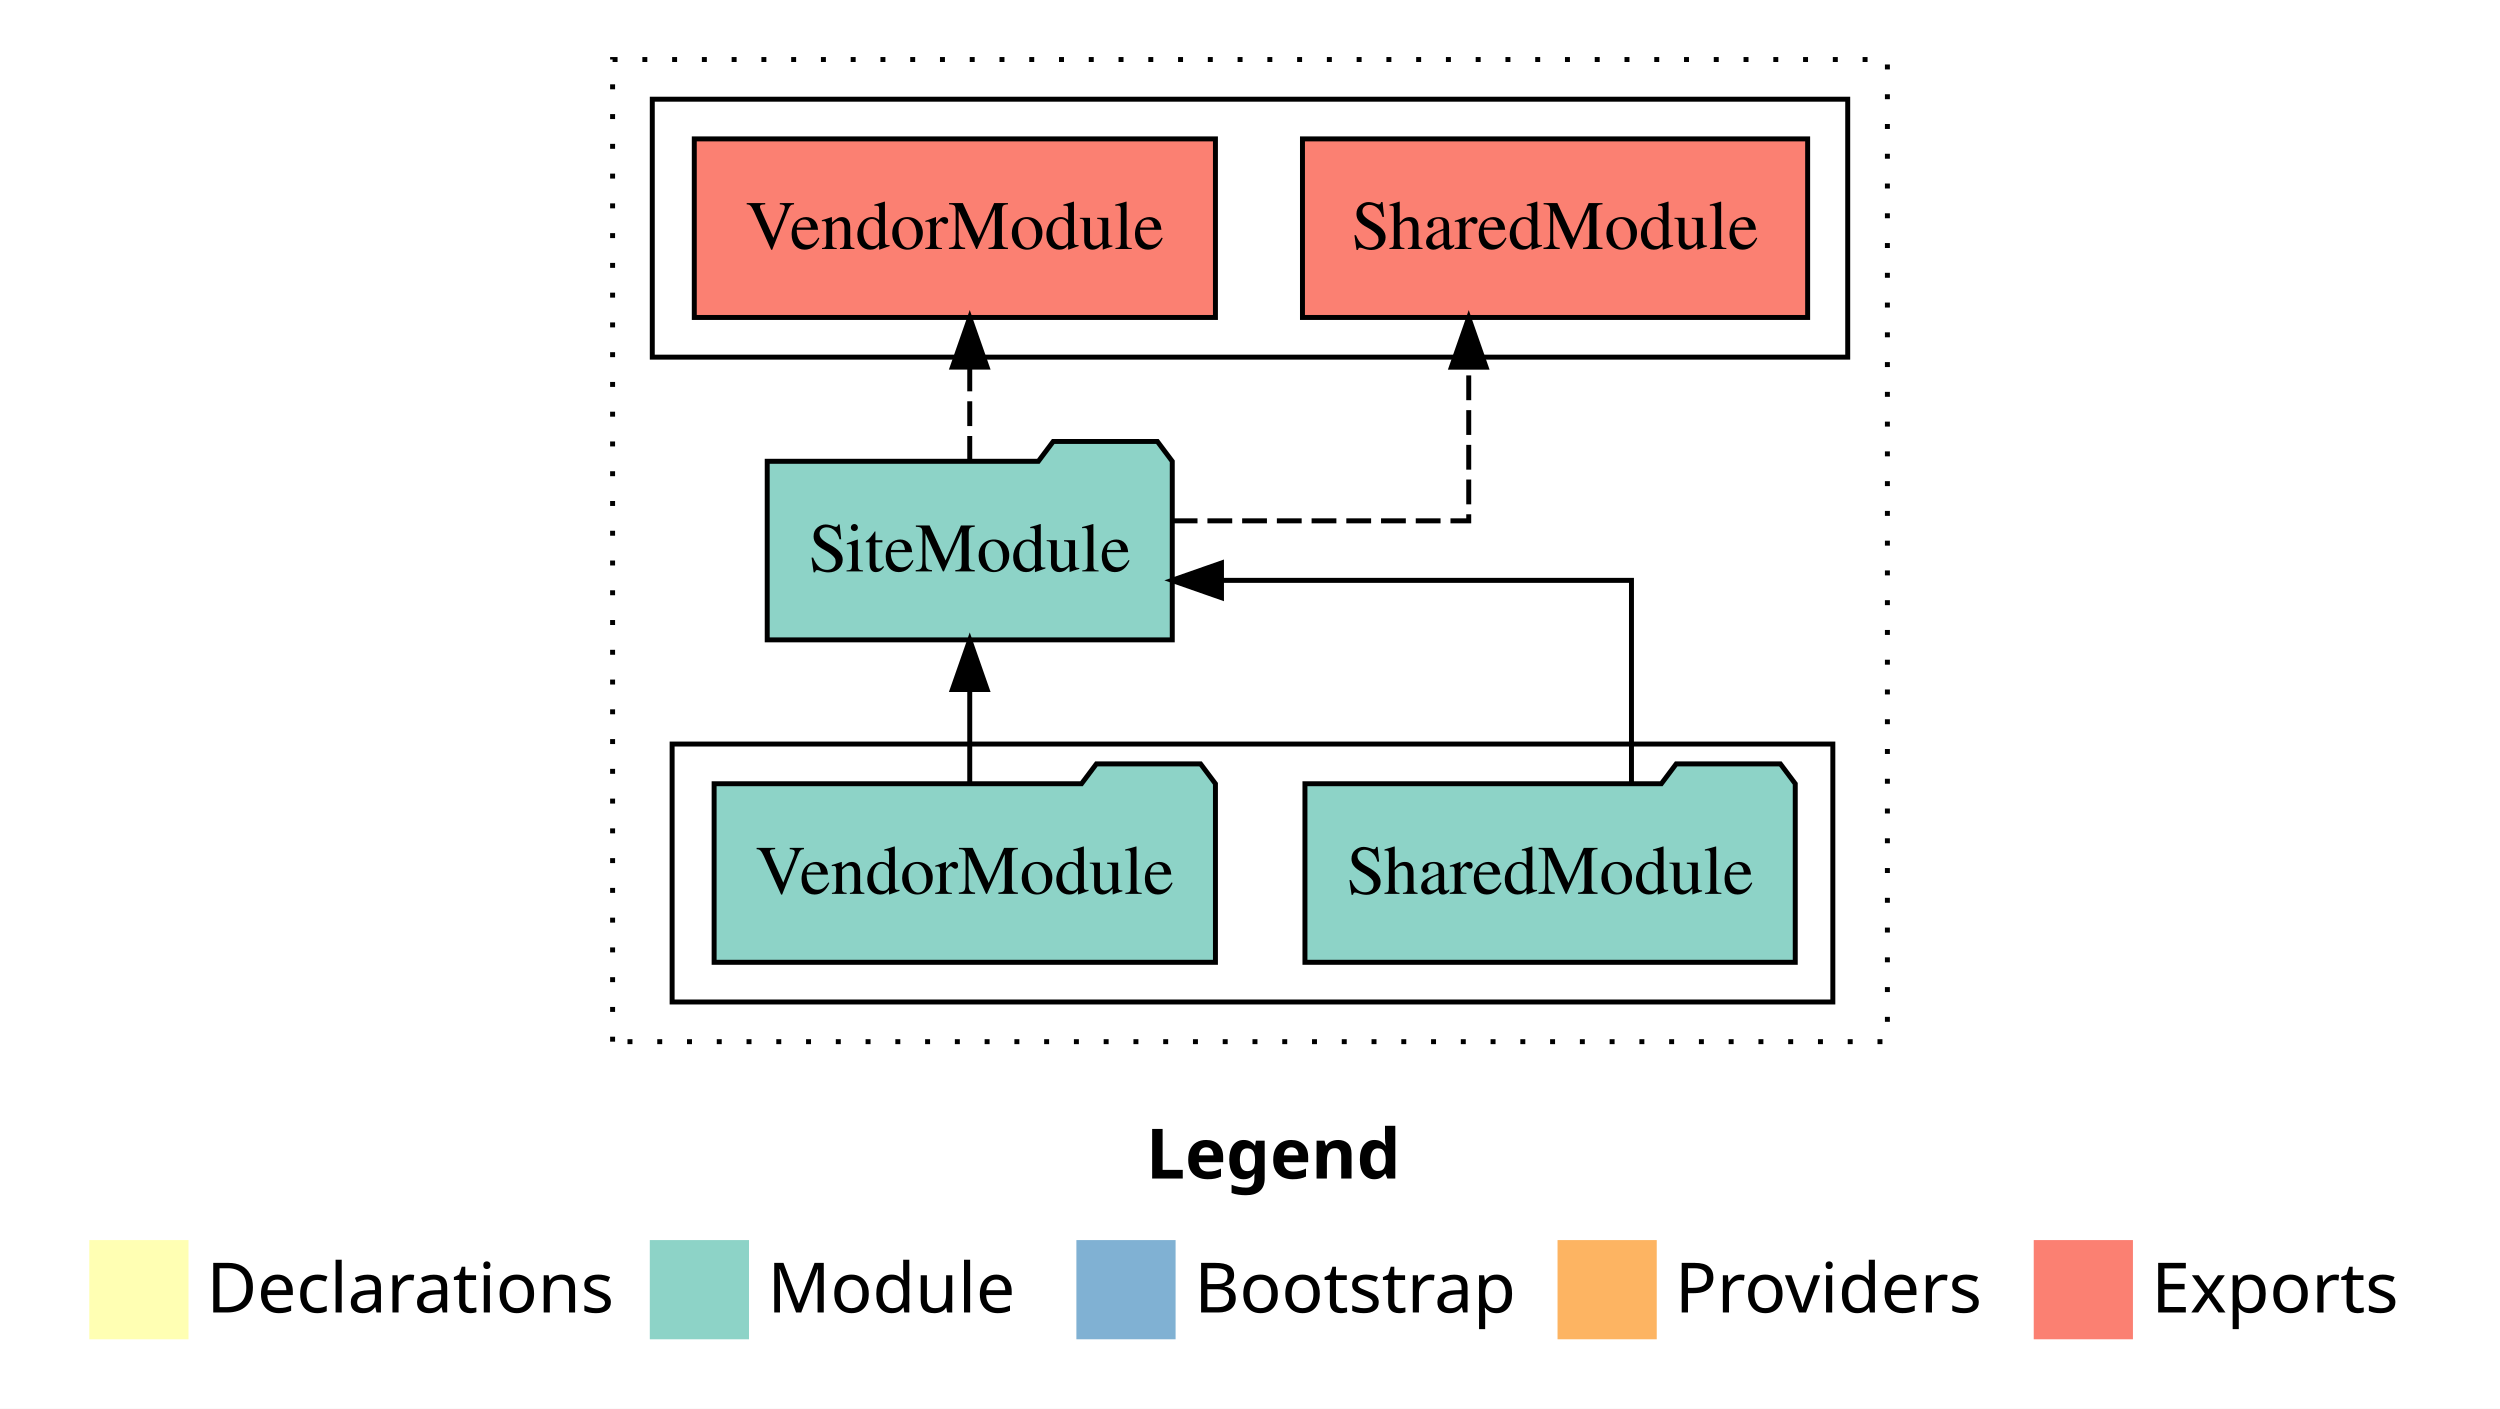
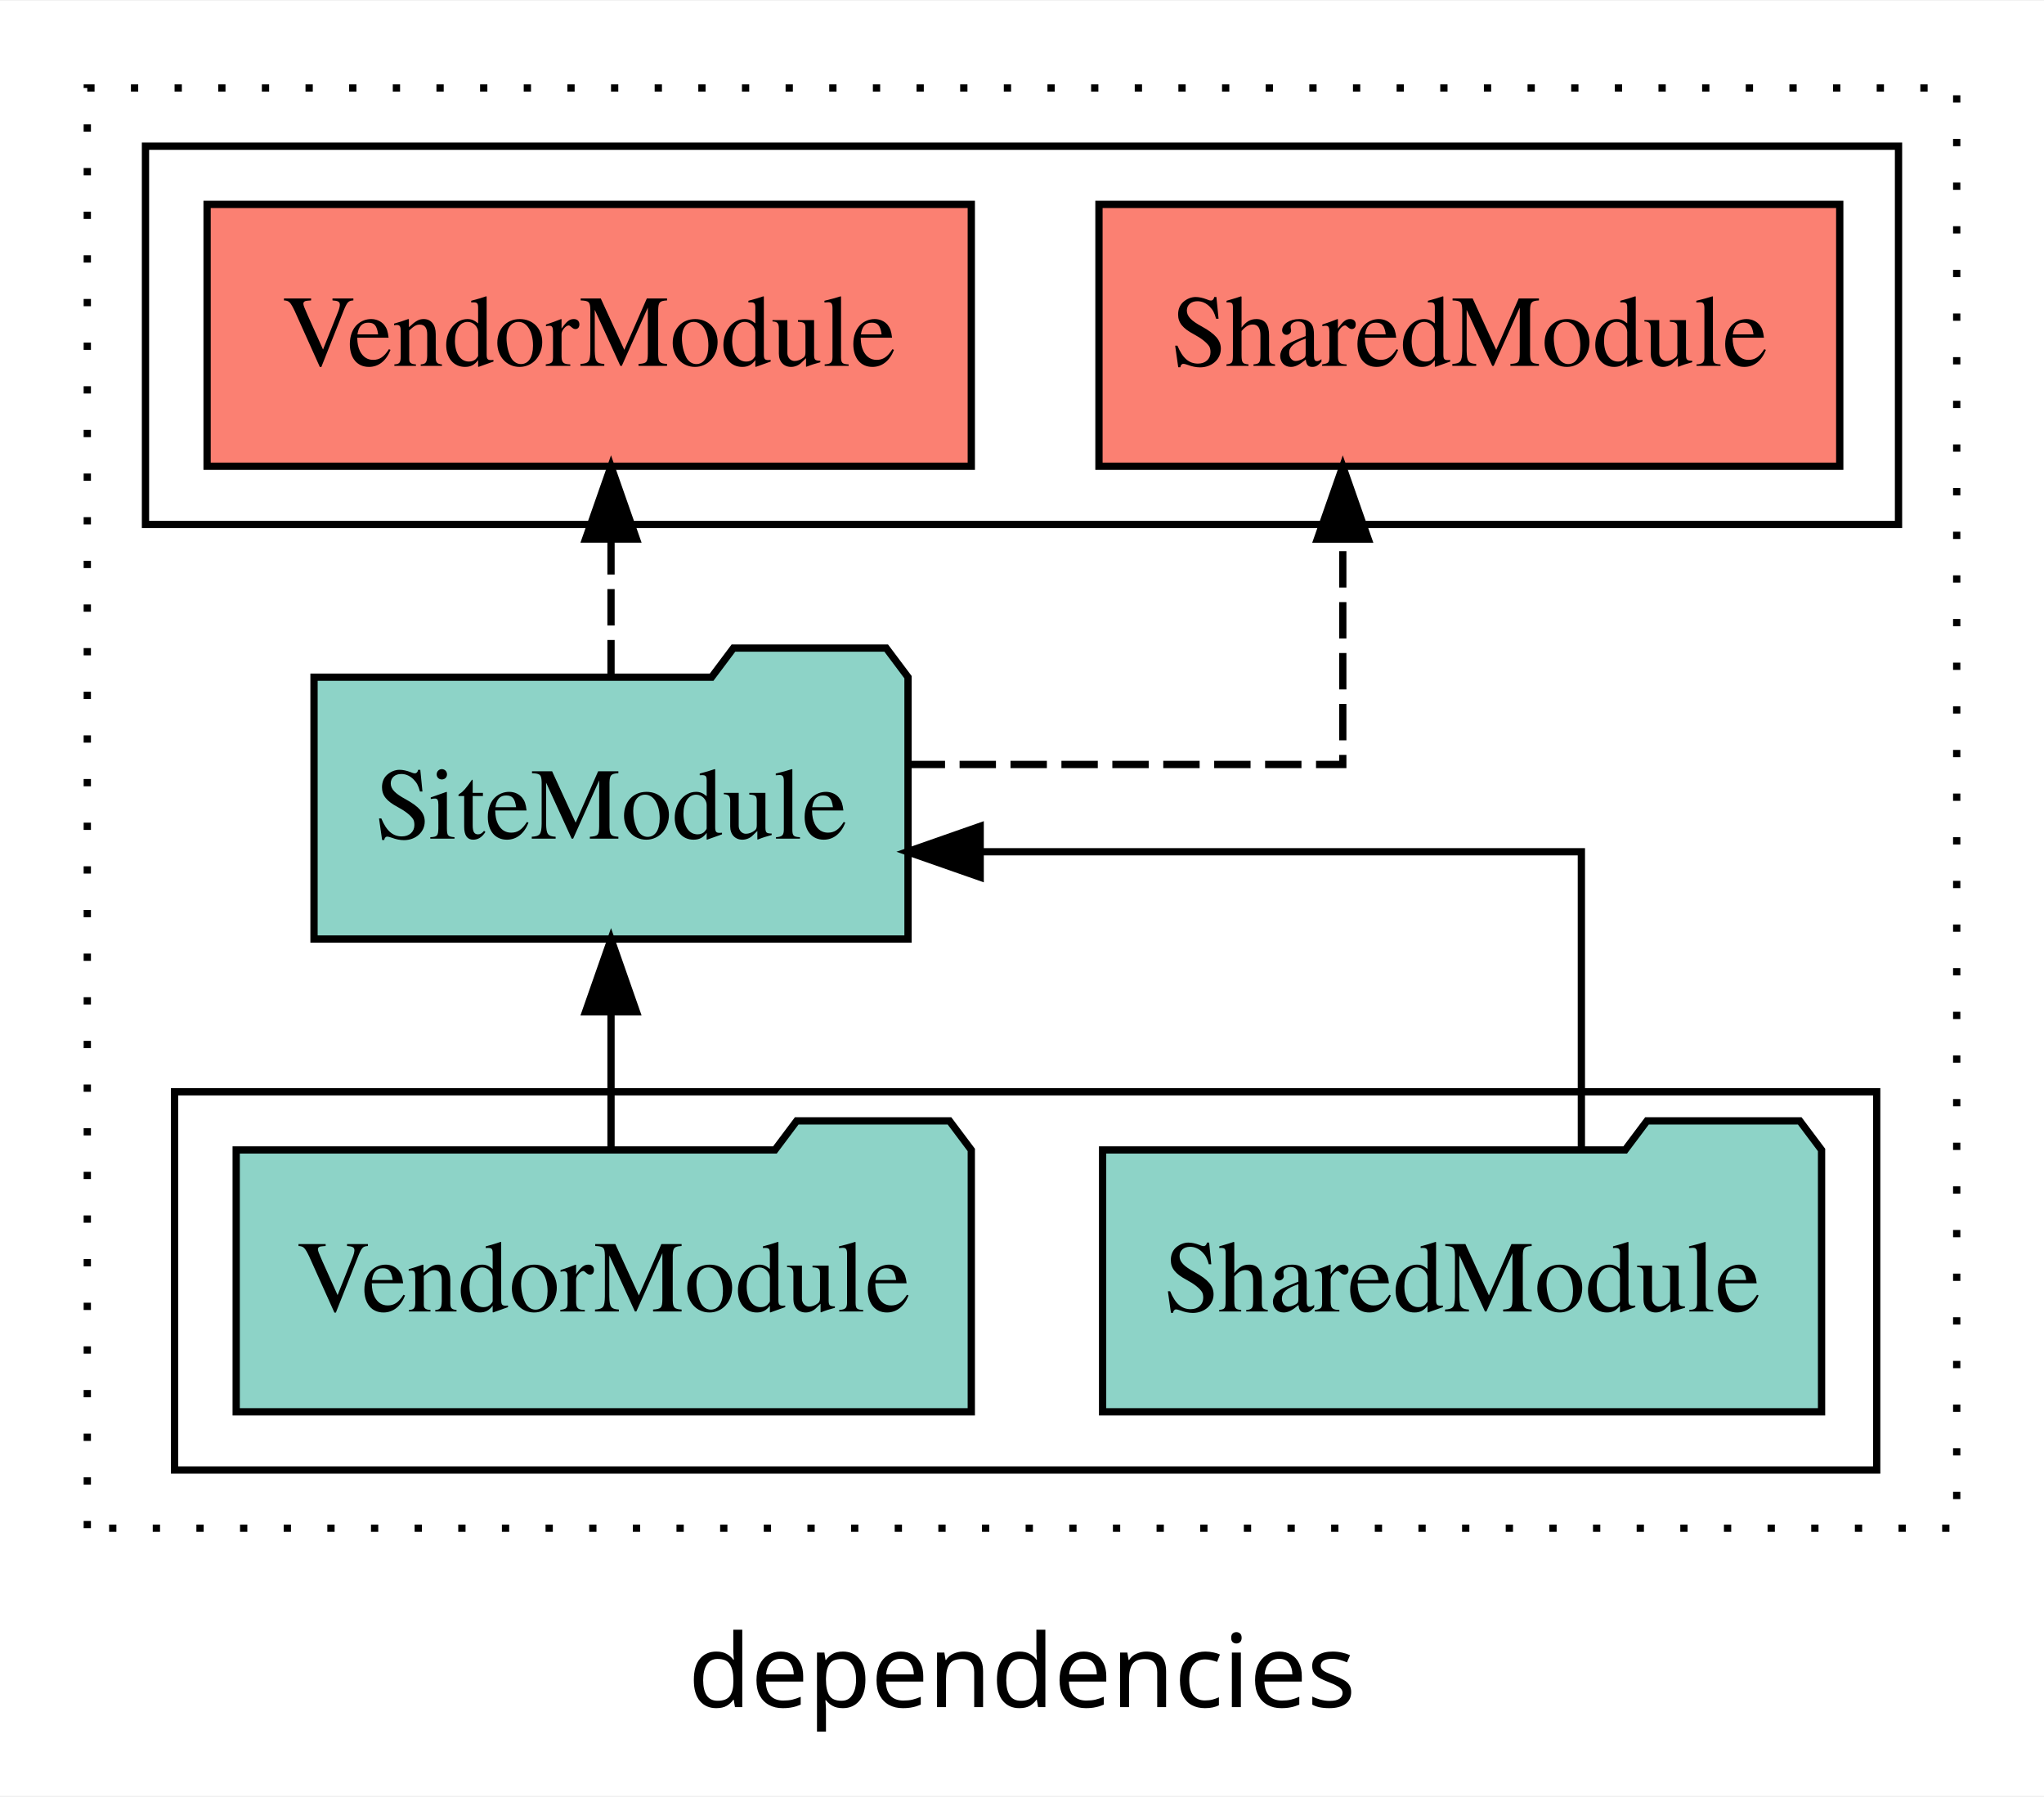
- <svg xmlns="http://www.w3.org/2000/svg" width="504pt" height="284pt" viewBox="0.00 0.00 504.00 284.00">
-   <g id="graph0" class="graph" transform="scale(1 1) rotate(0) translate(4 280)">
-     <polygon fill="#ffffff" stroke="transparent" points="-4,4 -4,-280 500,-280 500,4 -4,4" />
-     <text text-anchor="start" x="227.009" y="-42.4" font-family="sans-serif" font-weight="bold" font-size="14.00" fill="#000000">Legend</text>
-     <polygon fill="#ffffb3" stroke="transparent" points="14,-10 14,-30 34,-30 34,-10 14,-10" />
-     <text text-anchor="start" x="37.629" y="-15.4" font-family="sans-serif" font-size="14.00" fill="#000000">  Declarations</text>
-     <polygon fill="#8dd3c7" stroke="transparent" points="127,-10 127,-30 147,-30 147,-10 127,-10" />
-     <text text-anchor="start" x="150.725" y="-15.4" font-family="sans-serif" font-size="14.00" fill="#000000">  Module</text>
-     <polygon fill="#80b1d3" stroke="transparent" points="213,-10 213,-30 233,-30 233,-10 213,-10" />
-     <text text-anchor="start" x="236.781" y="-15.4" font-family="sans-serif" font-size="14.00" fill="#000000">  Bootstrap</text>
-     <polygon fill="#fdb462" stroke="transparent" points="310,-10 310,-30 330,-30 330,-10 310,-10" />
-     <text text-anchor="start" x="333.673" y="-15.4" font-family="sans-serif" font-size="14.00" fill="#000000">  Providers</text>
-     <polygon fill="#fb8072" stroke="transparent" points="406,-10 406,-30 426,-30 426,-10 406,-10" />
-     <text text-anchor="start" x="429.726" y="-15.4" font-family="sans-serif" font-size="14.00" fill="#000000">  Exports</text>
+ <svg xmlns="http://www.w3.org/2000/svg" width="281pt" height="247pt" viewBox="0.00 0.00 281.00 246.80">
+   <g id="graph0" class="graph" transform="scale(1 1) rotate(0) translate(4 242.8)">
+     <polygon fill="white" stroke="transparent" points="-4,4 -4,-242.8 277,-242.8 277,4 -4,4" />
+     <text text-anchor="middle" x="136.5" y="-8.2" font-family="sans-serif" font-size="14.00">dependencies</text>
    <g id="clust1" class="cluster">
-       <polygon fill="none" stroke="#000000" stroke-dasharray="1,5" points="119.5,-70 119.5,-268 376.5,-268 376.5,-70 119.5,-70" />
+       <polygon fill="none" stroke="black" stroke-dasharray="1,5" points="8,-32.8 8,-230.8 265,-230.8 265,-32.8 8,-32.8" />
    </g>
    <g id="clust3" class="cluster">
-       <polygon fill="none" stroke="#000000" points="131.5,-78 131.5,-130 365.5,-130 365.5,-78 131.5,-78" />
+       <polygon fill="none" stroke="black" points="20,-40.8 20,-92.8 254,-92.8 254,-40.8 20,-40.8" />
    </g>
    <g id="clust4" class="cluster">
-       <polygon fill="none" stroke="#000000" points="127.5,-208 127.5,-260 368.5,-260 368.5,-208 127.5,-208" />
+       <polygon fill="none" stroke="black" points="16,-170.8 16,-222.8 257,-222.8 257,-170.8 16,-170.8" />
    </g>
    <g id="node1" class="node">
-       <polygon fill="#8dd3c7" stroke="#000000" points="357.923,-122 354.923,-126 333.923,-126 330.923,-122 259.077,-122 259.077,-86 357.923,-86 357.923,-122" />
-       <text text-anchor="middle" x="308.5" y="-99.8" font-family="Times,serif" font-size="14.00" fill="#000000">SharedModule</text>
+       <polygon fill="#8dd3c7" stroke="black" points="246.42,-84.8 243.42,-88.8 222.42,-88.8 219.42,-84.8 147.58,-84.8 147.58,-48.8 246.42,-48.8 246.42,-84.8" />
+       <text text-anchor="middle" x="197" y="-62.6" font-family="Times,serif" font-size="14.00">SharedModule</text>
    </g>
    <g id="node3" class="node">
-       <polygon fill="#8dd3c7" stroke="#000000" points="232.329,-187 229.329,-191 208.329,-191 205.329,-187 150.671,-187 150.671,-151 232.329,-151 232.329,-187" />
-       <text text-anchor="middle" x="191.5" y="-164.8" font-family="Times,serif" font-size="14.00" fill="#000000">SiteModule</text>
+       <polygon fill="#8dd3c7" stroke="black" points="120.83,-149.8 117.83,-153.8 96.83,-153.8 93.83,-149.8 39.17,-149.8 39.17,-113.8 120.83,-113.8 120.83,-149.8" />
+       <text text-anchor="middle" x="80" y="-127.6" font-family="Times,serif" font-size="14.00">SiteModule</text>
    </g>
    <g id="edge1" class="edge">
-       <path fill="none" stroke="#000000" d="M324.904,-122.022C324.904,-139.373 324.904,-163 324.904,-163 324.904,-163 242.25,-163 242.25,-163" />
-       <polygon fill="#000000" stroke="#000000" points="242.25,-159.5 232.25,-163 242.25,-166.5 242.25,-159.5" />
+       <path fill="none" stroke="black" d="M213.4,-84.82C213.4,-102.17 213.4,-125.8 213.4,-125.8 213.4,-125.8 130.75,-125.8 130.75,-125.8" />
+       <polygon fill="black" stroke="black" points="130.75,-122.3 120.75,-125.8 130.75,-129.3 130.75,-122.3" />
    </g>
    <g id="node2" class="node">
-       <polygon fill="#8dd3c7" stroke="#000000" points="241.033,-122 238.033,-126 217.033,-126 214.033,-122 139.967,-122 139.967,-86 241.033,-86 241.033,-122" />
-       <text text-anchor="middle" x="190.5" y="-99.8" font-family="Times,serif" font-size="14.00" fill="#000000">VendorModule</text>
+       <polygon fill="#8dd3c7" stroke="black" points="129.53,-84.8 126.53,-88.8 105.53,-88.8 102.53,-84.8 28.47,-84.8 28.47,-48.8 129.53,-48.8 129.53,-84.8" />
+       <text text-anchor="middle" x="79" y="-62.6" font-family="Times,serif" font-size="14.00">VendorModule</text>
    </g>
    <g id="edge2" class="edge">
-       <path fill="none" stroke="#000000" d="M191.5,-122.106C191.5,-122.106 191.5,-140.991 191.5,-140.991" />
-       <polygon fill="#000000" stroke="#000000" points="188,-140.991 191.5,-150.991 195,-140.991 188,-140.991" />
+       <path fill="none" stroke="black" d="M80,-84.91C80,-84.91 80,-103.79 80,-103.79" />
+       <polygon fill="black" stroke="black" points="76.5,-103.79 80,-113.79 83.5,-103.79 76.5,-103.79" />
    </g>
    <g id="node4" class="node">
-       <polygon fill="#fb8072" stroke="#000000" points="360.422,-252 258.578,-252 258.578,-216 360.422,-216 360.422,-252" />
-       <text text-anchor="middle" x="309.5" y="-229.8" font-family="Times,serif" font-size="14.00" fill="#000000">SharedModule </text>
+       <polygon fill="#fb8072" stroke="black" points="248.92,-214.8 147.08,-214.8 147.08,-178.8 248.92,-178.8 248.92,-214.8" />
+       <text text-anchor="middle" x="198" y="-192.6" font-family="Times,serif" font-size="14.00">SharedModule </text>
    </g>
    <g id="edge3" class="edge">
-       <path fill="none" stroke="#000000" stroke-dasharray="5,2" d="M232.416,-175C260.267,-175 292.096,-175 292.096,-175 292.096,-175 292.096,-205.977 292.096,-205.977" />
-       <polygon fill="#000000" stroke="#000000" points="288.596,-205.977 292.096,-215.977 295.596,-205.977 288.596,-205.977" />
+       <path fill="none" stroke="black" stroke-dasharray="5,2" d="M120.92,-137.8C148.77,-137.8 180.6,-137.8 180.6,-137.8 180.6,-137.8 180.6,-168.78 180.6,-168.78" />
+       <polygon fill="black" stroke="black" points="177.1,-168.78 180.6,-178.78 184.1,-168.78 177.1,-168.78" />
    </g>
    <g id="node5" class="node">
-       <polygon fill="#fb8072" stroke="#000000" points="241.032,-252 135.968,-252 135.968,-216 241.032,-216 241.032,-252" />
-       <text text-anchor="middle" x="188.5" y="-229.8" font-family="Times,serif" font-size="14.00" fill="#000000">VendorModule </text>
+       <polygon fill="#fb8072" stroke="black" points="129.53,-214.8 24.47,-214.8 24.47,-178.8 129.53,-178.8 129.53,-214.8" />
+       <text text-anchor="middle" x="77" y="-192.6" font-family="Times,serif" font-size="14.00">VendorModule </text>
    </g>
    <g id="edge4" class="edge">
-       <path fill="none" stroke="#000000" stroke-dasharray="5,2" d="M191.5,-187.106C191.5,-187.106 191.5,-205.991 191.5,-205.991" />
-       <polygon fill="#000000" stroke="#000000" points="188,-205.991 191.5,-215.991 195,-205.991 188,-205.991" />
+       <path fill="none" stroke="black" stroke-dasharray="5,2" d="M80,-149.91C80,-149.91 80,-168.79 80,-168.79" />
+       <polygon fill="black" stroke="black" points="76.5,-168.79 80,-178.79 83.5,-168.79 76.5,-168.79" />
    </g>
  </g>
</svg>
